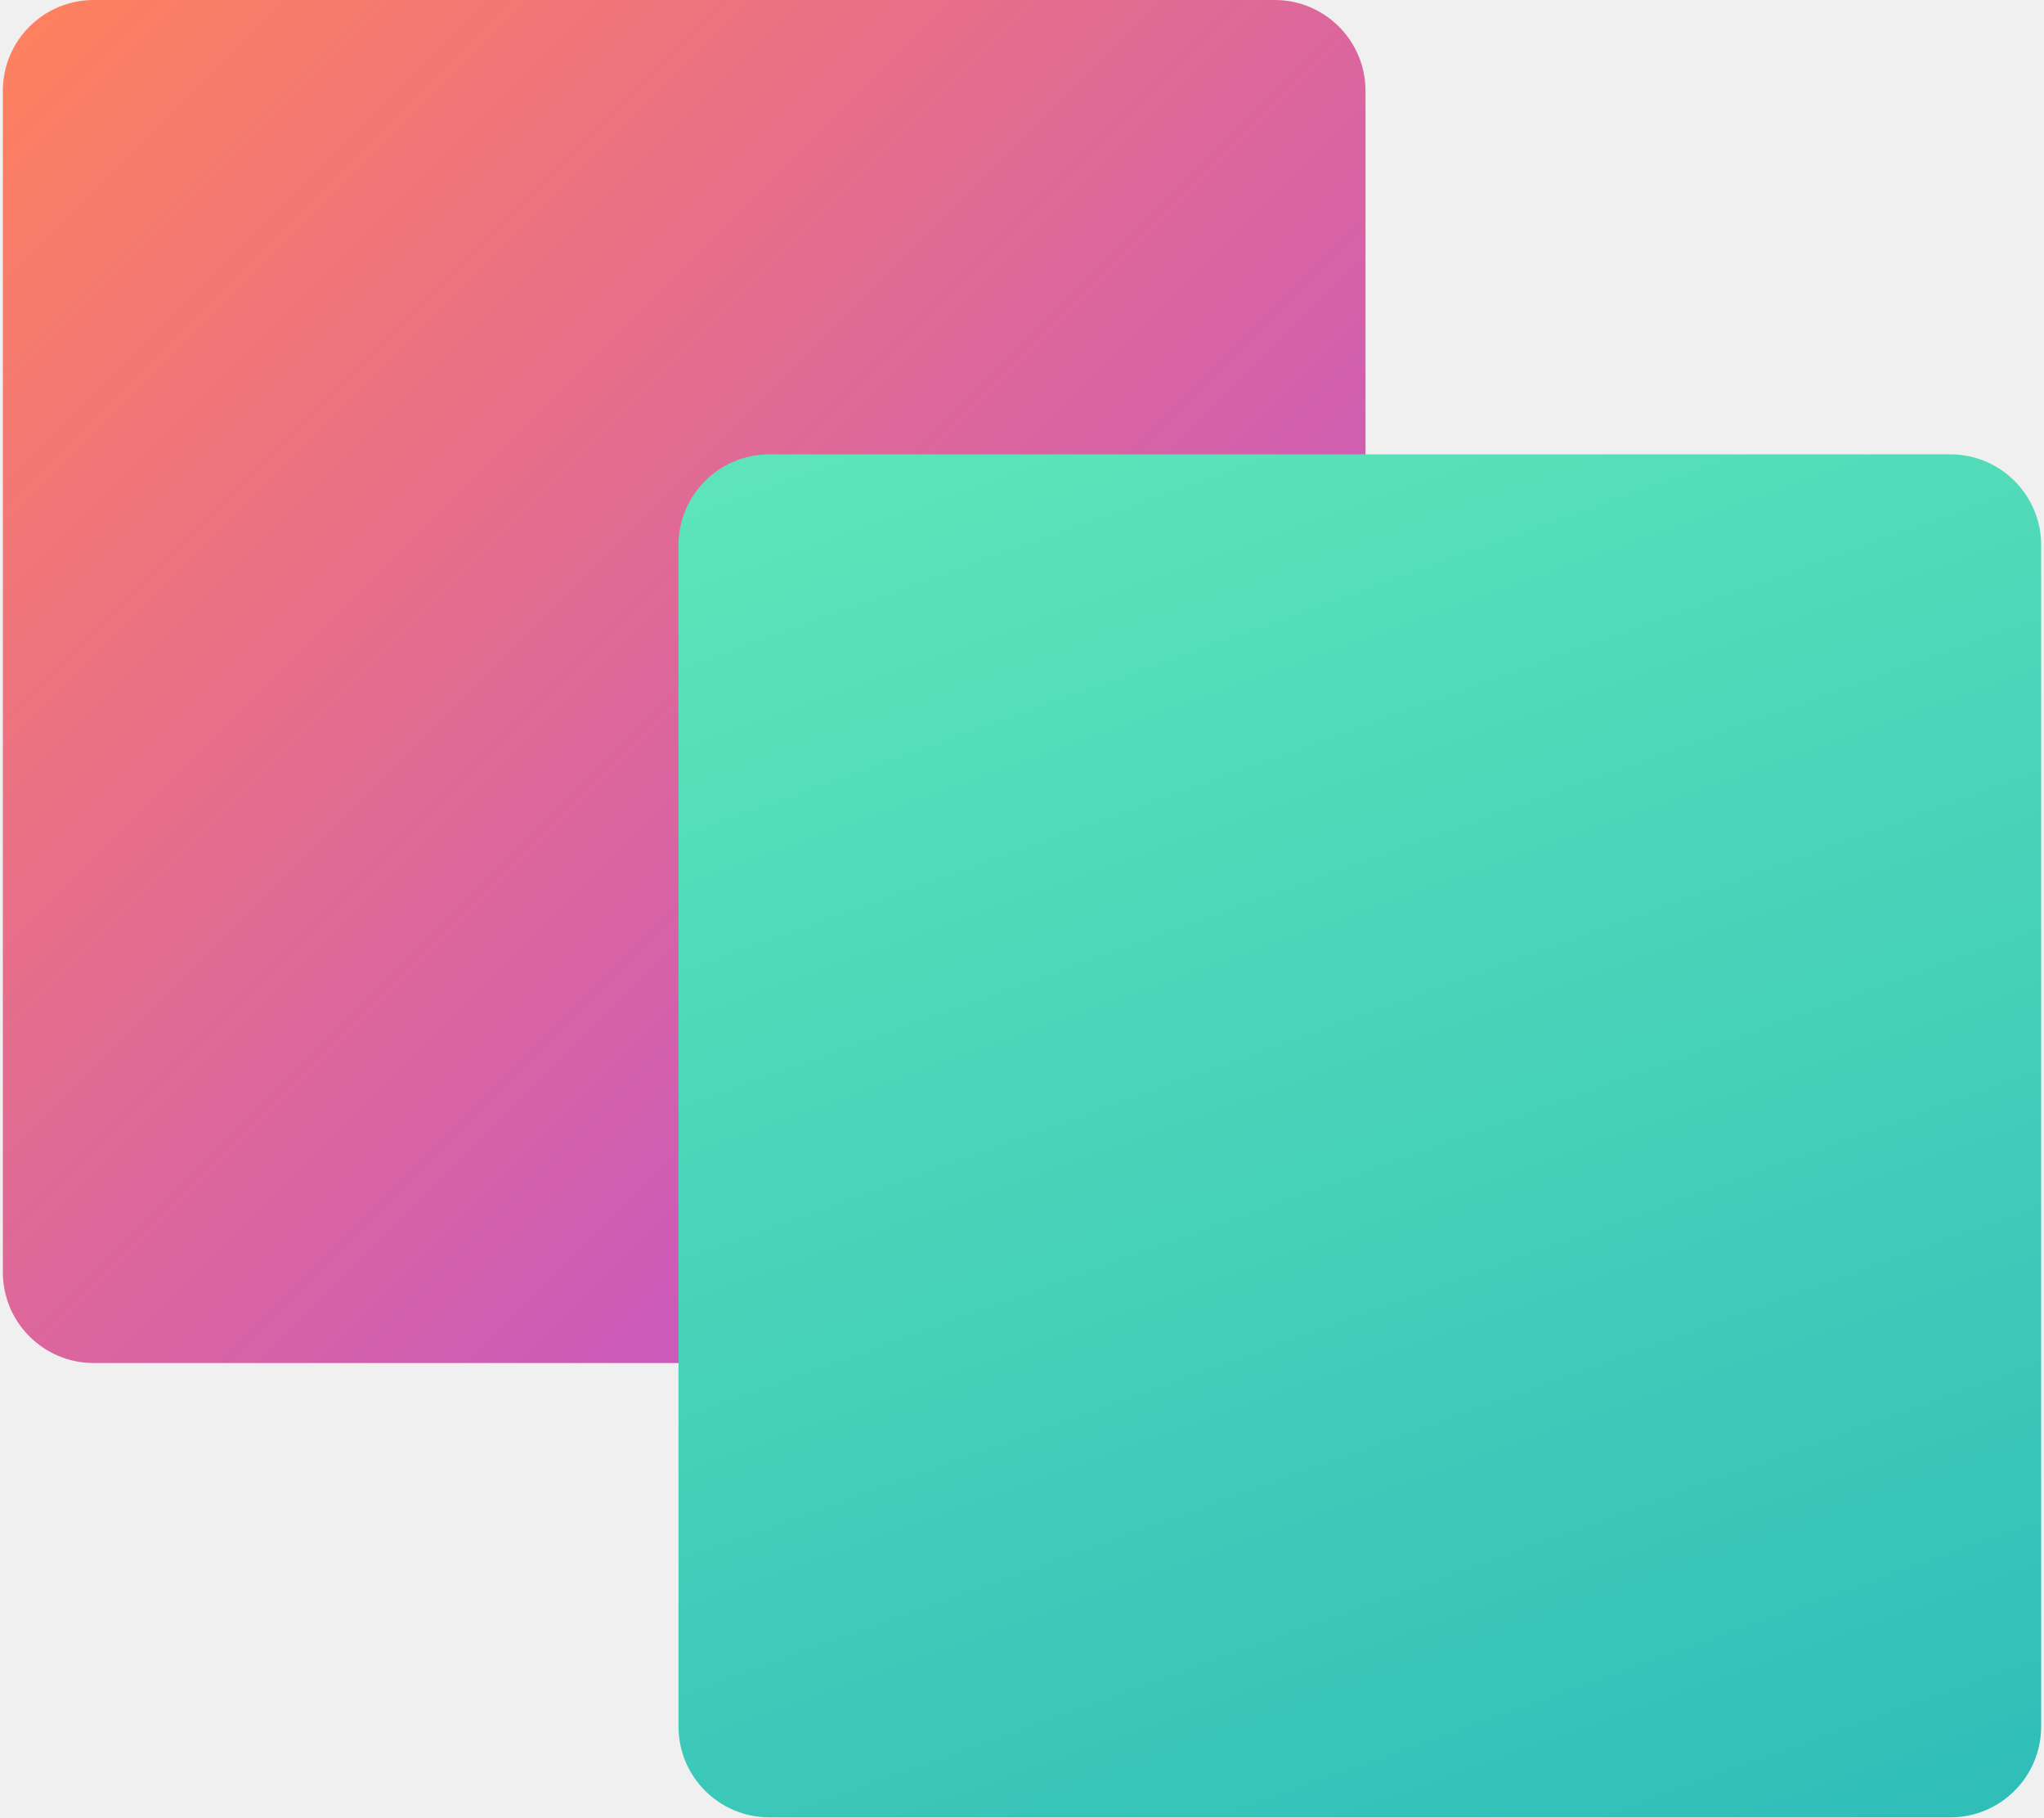
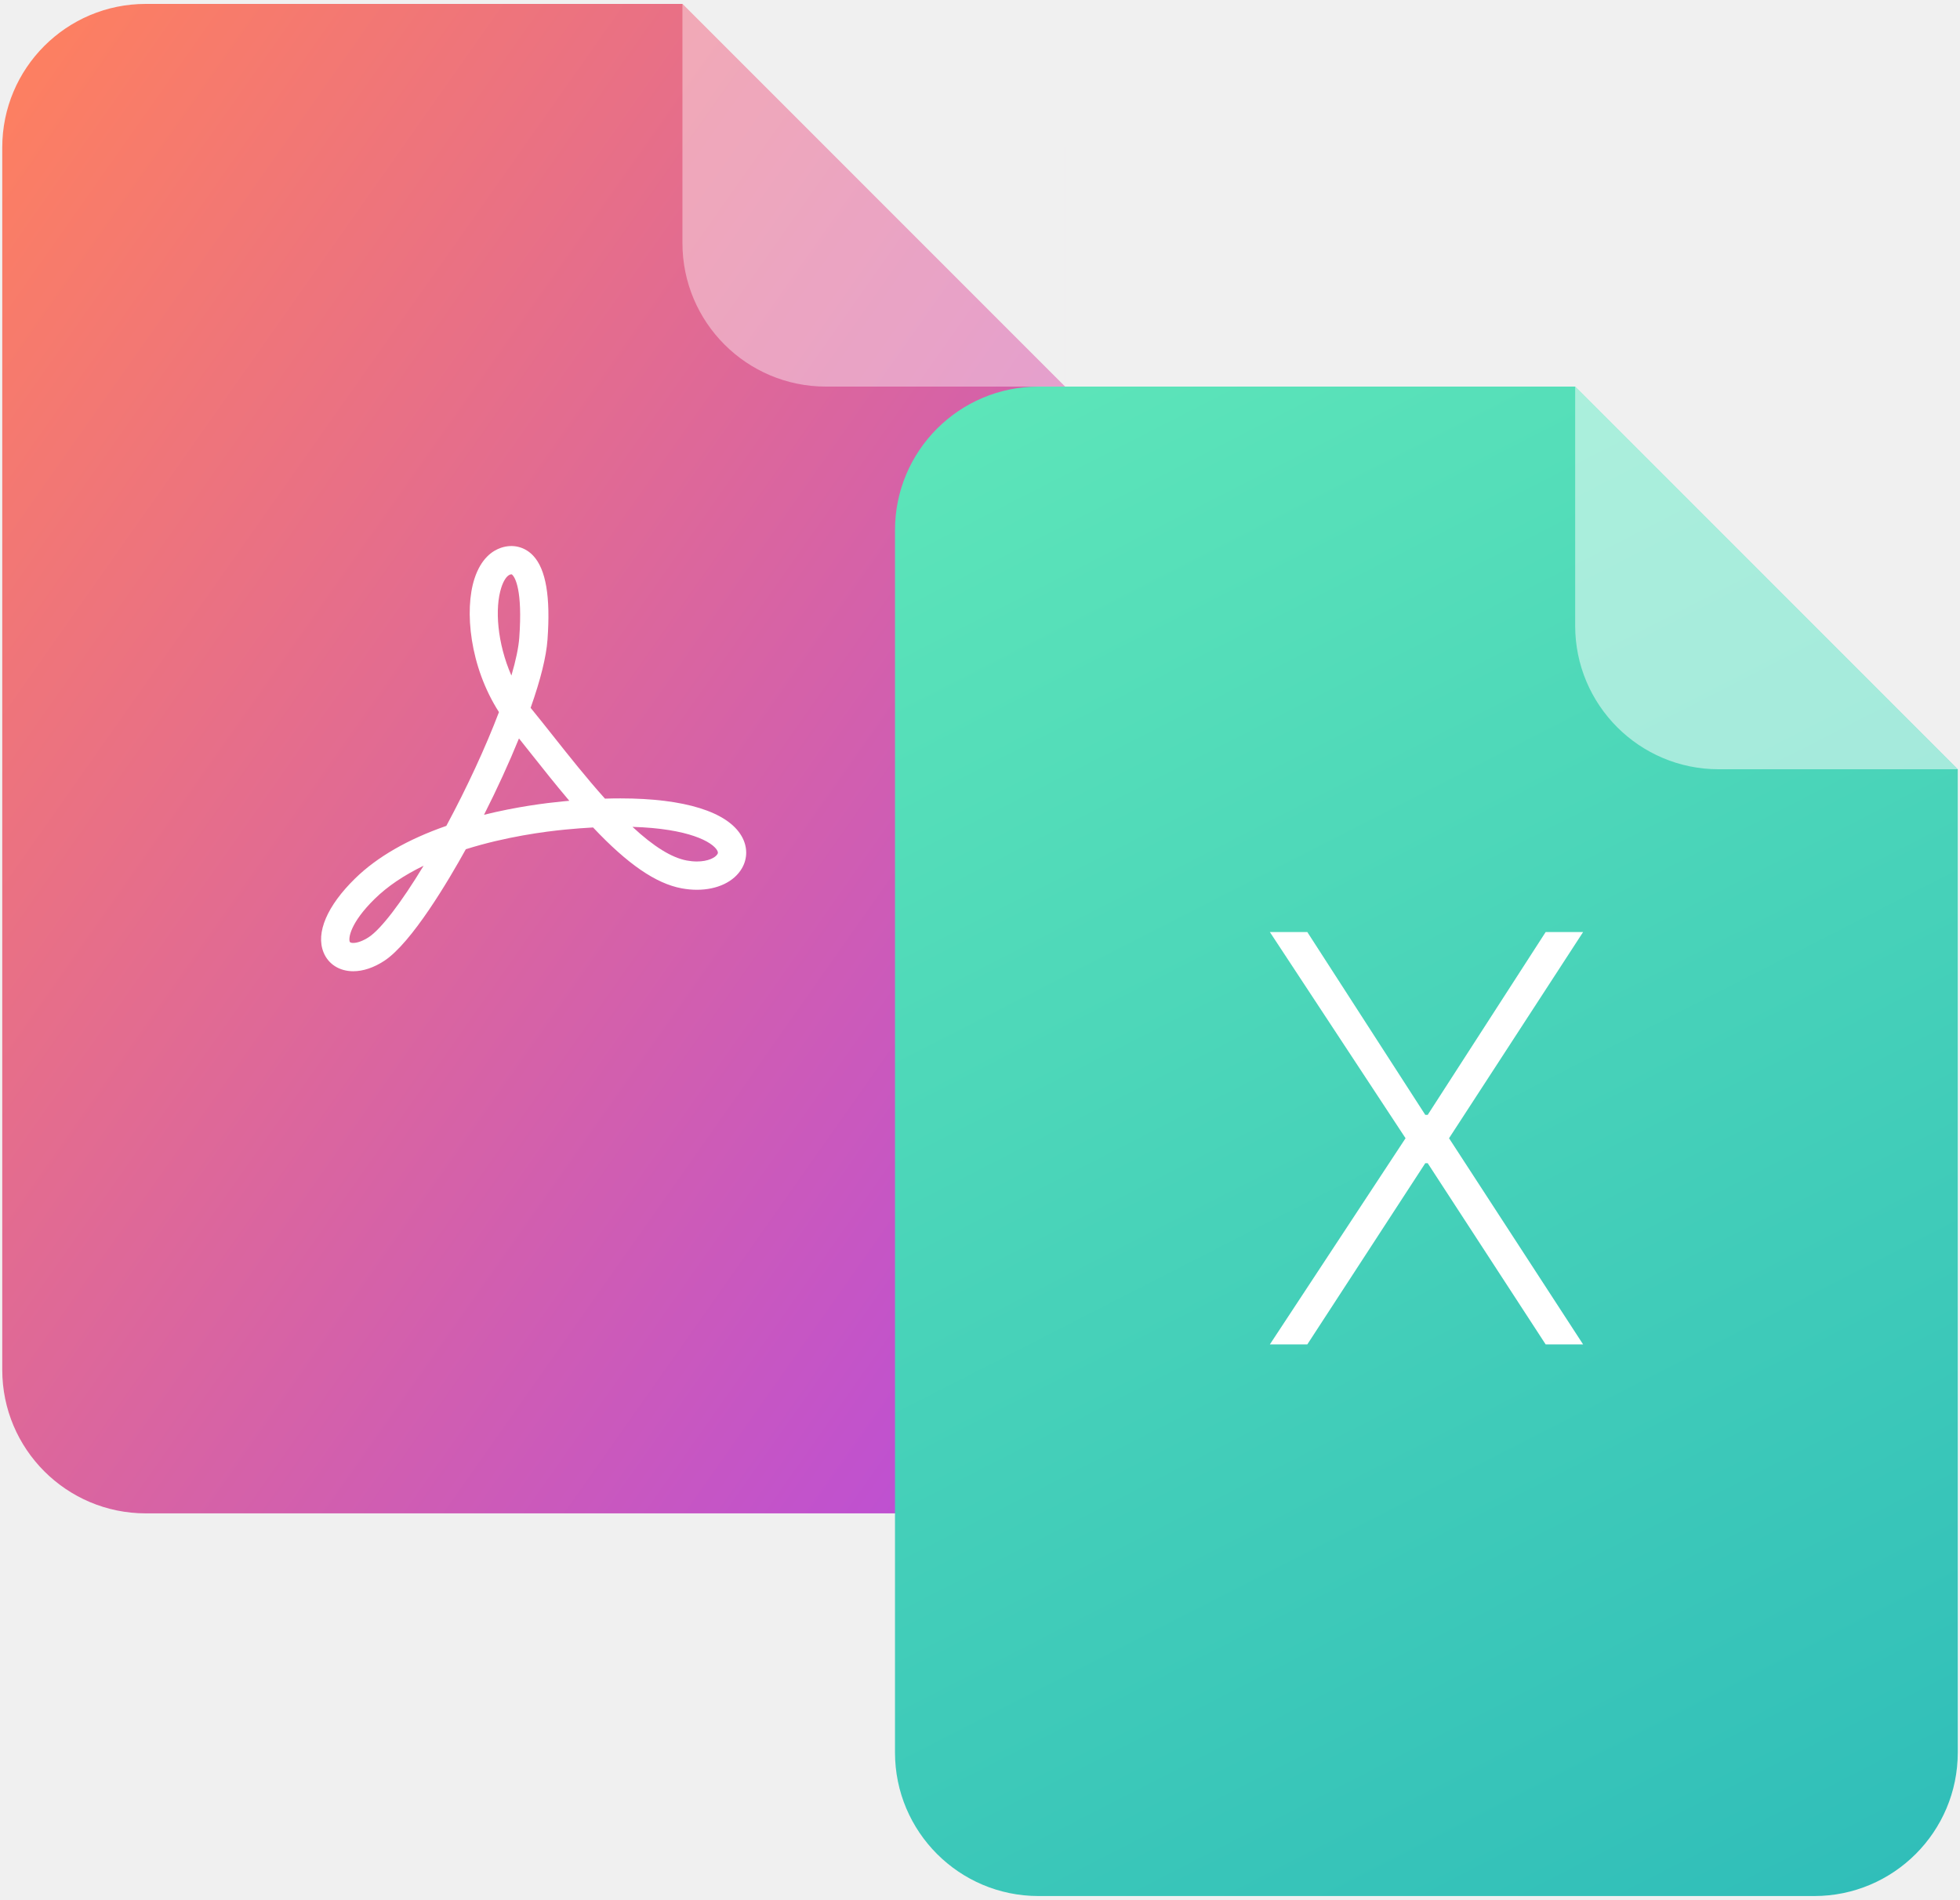
- <svg xmlns="http://www.w3.org/2000/svg" width="360" height="320" viewBox="0 0 360 320" fill="none">
-   <rect x="0.5" width="240" height="240" rx="16" fill="url(#paint0_linear_487_1114)" />
-   <rect x="119.5" y="80" width="240" height="240" rx="16" fill="url(#paint1_linear_487_1114)" />
+ <svg xmlns="http://www.w3.org/2000/svg" width="292" height="283" viewBox="0 0 292 283" fill="none">
+   <path fill-rule="evenodd" clip-rule="evenodd" d="M21.719 0.583C9.909 0.583 0.336 10.157 0.336 21.966V204.034C0.336 215.843 9.91 225.417 21.719 225.417H137.285C149.095 225.417 158.669 215.843 158.669 204.034V21.966C158.669 21.916 158.668 21.866 158.668 21.816V57.583L101.669 0.583H21.719Z" fill="url(#paint0_linear_732_993)" />
+   <path d="M101.67 0.583L101.67 36.2C101.67 48.01 111.243 57.583 123.053 57.583L158.67 57.583L101.67 0.583Z" fill="white" fill-opacity="0.4" />
+   <path d="M52.63 144.667C50.573 144.667 48.917 143.619 48.204 141.863C47.015 138.943 48.729 134.928 52.907 130.845C56.179 127.648 60.747 125.017 66.494 123.016C69.55 117.34 72.362 111.263 74.335 106.068C69.967 99.269 69.161 90.876 70.689 86.187C71.677 83.154 73.389 82.013 74.648 81.59C76.406 80.999 78.2 81.441 79.451 82.787C81.337 84.816 82.028 88.901 81.566 95.277C81.382 97.818 80.538 101.231 79.052 105.435C79.117 105.517 79.183 105.597 79.249 105.677C80.24 106.889 81.297 108.223 82.405 109.62C84.77 112.603 87.426 115.954 90.127 118.957C90.926 118.932 91.695 118.921 92.438 118.921C101.982 118.921 108.392 120.919 110.485 124.546C111.378 126.093 111.396 127.833 110.537 129.323C109.377 131.333 106.868 132.533 103.824 132.533H103.823C103.086 132.533 102.324 132.461 101.558 132.319C97.723 131.611 93.512 128.723 88.355 123.251C87.037 123.322 85.657 123.426 84.242 123.564C81.202 123.856 75.336 124.622 69.397 126.495C66.842 131.112 61.343 140.439 57.242 143.121C55.69 144.133 54.098 144.667 52.63 144.667ZM63.106 128.954C60.165 130.376 57.737 132.017 55.849 133.862C52.138 137.489 51.897 139.762 52.104 140.272C52.165 140.42 52.425 140.451 52.63 140.451C53.258 140.451 54.099 140.137 54.935 139.592C56.768 138.394 59.795 134.417 63.106 128.954ZM94.225 123.162C97.404 126.111 100.072 127.759 102.321 128.175C102.835 128.269 103.34 128.318 103.82 128.318C103.822 128.318 103.822 128.318 103.822 128.318C105.49 128.318 106.581 127.746 106.888 127.215C106.944 127.115 107.024 126.981 106.835 126.653C106.127 125.43 102.679 123.414 94.225 123.162ZM77.316 109.991C75.846 113.608 74.056 117.516 72.11 121.361C76.935 120.166 81.31 119.612 83.836 119.369C84.164 119.338 84.492 119.307 84.816 119.279C82.807 116.91 80.875 114.474 79.105 112.241C78.492 111.468 77.894 110.715 77.316 109.991ZM76.193 85.546C76.162 85.546 76.093 85.552 75.988 85.587C75.513 85.746 75.029 86.46 74.692 87.496C73.681 90.598 74.082 95.817 76.187 100.626C76.857 98.348 77.257 96.433 77.362 94.975C77.876 87.881 76.729 86.051 76.364 85.66C76.261 85.546 76.224 85.546 76.193 85.546Z" fill="white" />
+   <path fill-rule="evenodd" clip-rule="evenodd" d="M154.719 57.583C142.91 57.583 133.336 67.157 133.336 78.966V261.033C133.336 272.843 142.91 282.416 154.719 282.416H270.284C282.094 282.416 291.668 272.843 291.668 261.033V114.583L234.668 57.583H154.719Z" fill="url(#paint1_linear_732_993)" />
+   <path d="M234.668 57.583L234.668 93.2C234.668 105.01 244.242 114.583 256.051 114.583L291.668 114.583L234.668 57.583Z" fill="white" fill-opacity="0.5" />
+   <path d="M194.763 138.829L212.338 166.061H212.698L230.272 138.829H235.85L215.877 169.54L235.85 200.25H230.272L212.698 173.259H212.338L194.763 200.25H189.185L209.399 169.54L189.185 138.829H194.763Z" fill="white" />
  <defs>
-     <linearGradient id="paint0_linear_487_1114" x1="0.5" y1="0" x2="240.5" y2="240" gradientUnits="userSpaceOnUse">
+     <linearGradient id="paint0_linear_732_993" x1="0.336" y1="0.583" x2="212.021" y2="149.656" gradientUnits="userSpaceOnUse">
      <stop stop-color="#FF815D" />
      <stop offset="1" stop-color="#B94CDB" />
    </linearGradient>
-     <linearGradient id="paint1_linear_487_1114" x1="119.5" y1="80" x2="223.523" y2="368.952" gradientUnits="userSpaceOnUse">
+     <linearGradient id="paint1_linear_732_993" x1="133.336" y1="57.583" x2="257.263" y2="300.004" gradientUnits="userSpaceOnUse">
      <stop stop-color="#5EE6B9" />
      <stop offset="1" stop-color="#2FBDB9" />
    </linearGradient>
  </defs>
</svg>
